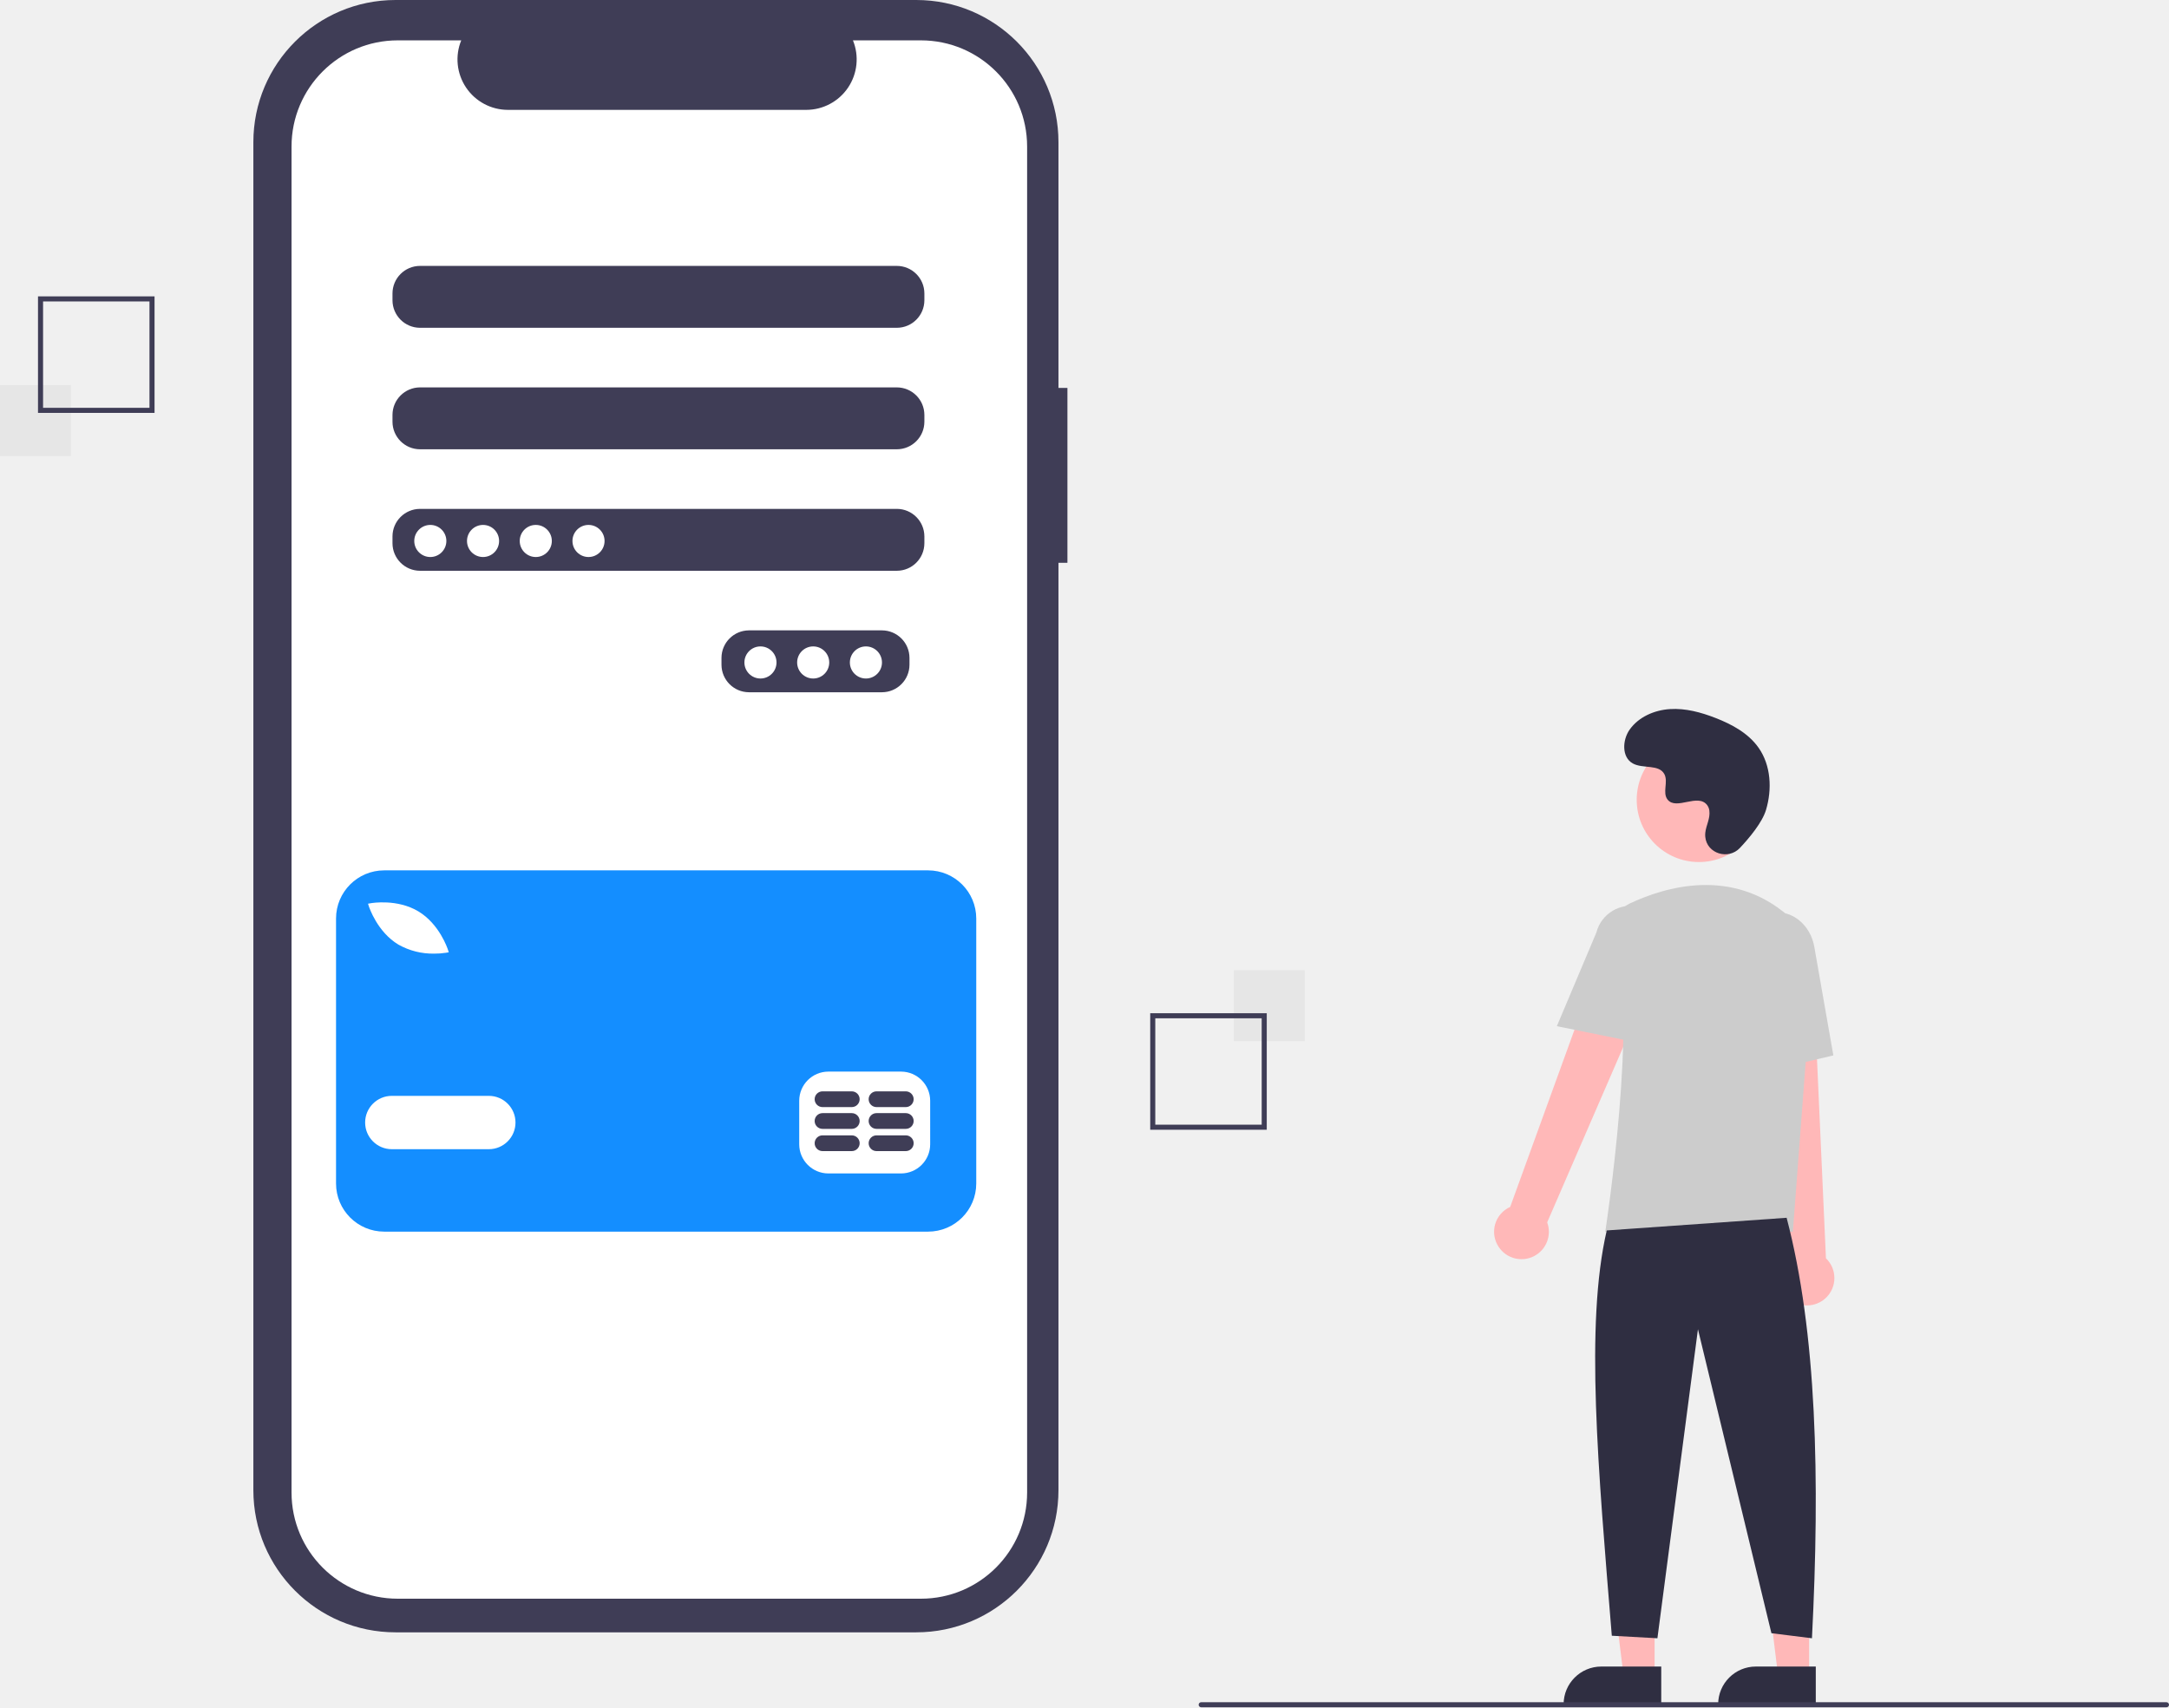
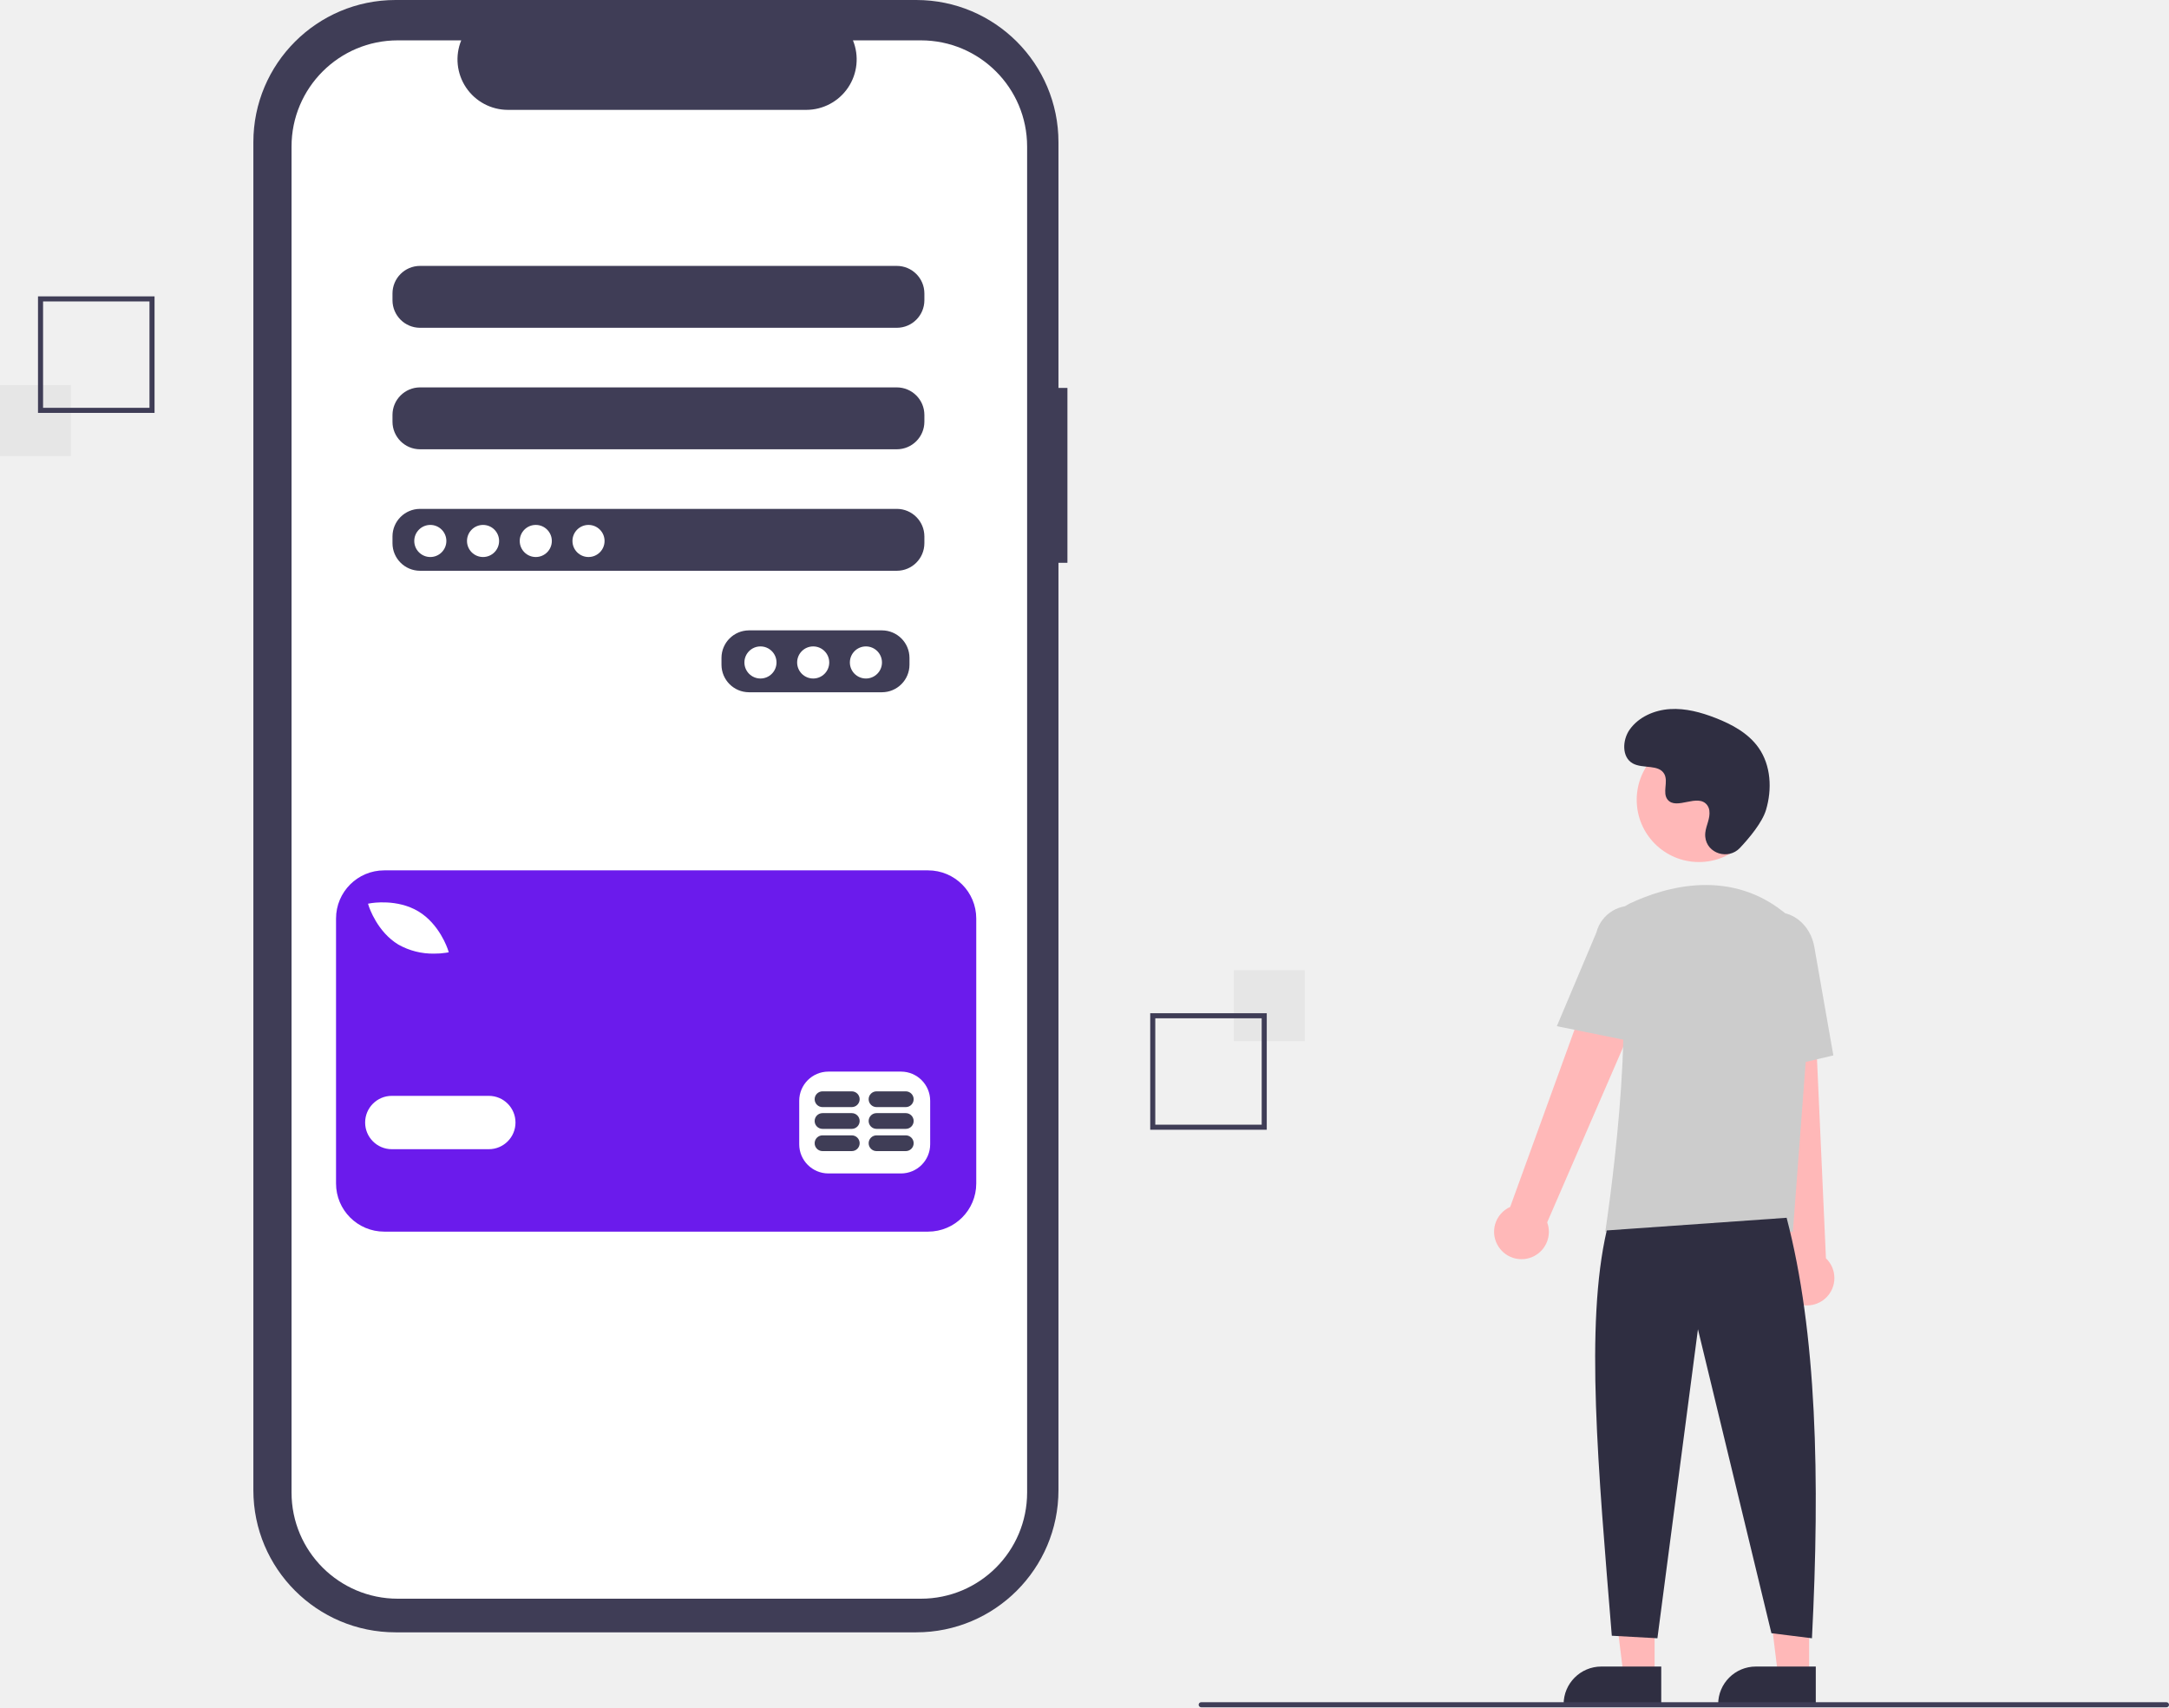
<svg xmlns="http://www.w3.org/2000/svg" id="b971039f-e28c-4163-8848-8871ac265cf4" data-name="Layer 1" width="856.122" height="674" viewBox="0 0 856.122 674">
  <path d="M593.264,266.136h-3.541V169.139A56.139,56.139,0,0,0,533.584,113H328.083a56.139,56.139,0,0,0-56.139,56.139v532.132a56.139,56.139,0,0,0,56.139,56.139h205.501a56.139,56.139,0,0,0,56.139-56.139V335.18h3.541Z" transform="translate(-171.939 -113)" fill="#3f3d56" />
  <path d="M535.426,128.933H508.601A19.918,19.918,0,0,1,490.16,156.374H372.431a19.918,19.918,0,0,1-18.441-27.441H328.935a41.924,41.924,0,0,0-41.924,41.924V702.209a41.924,41.924,0,0,0,41.924,41.924H535.426a41.924,41.924,0,0,0,41.924-41.924V170.857a41.924,41.924,0,0,0-41.924-41.924Zm-4.507,246.497a10.891,10.891,0,0,1-10.859,10.859H467.574a10.891,10.891,0,0,1-10.859-10.859v-2.715a10.891,10.891,0,0,1,10.859-10.859h52.486a10.891,10.891,0,0,1,10.859,10.859Zm5.882-47.961a10.891,10.891,0,0,1-10.859,10.859H337.716a10.891,10.891,0,0,1-10.859-10.859v-2.715a10.891,10.891,0,0,1,10.859-10.859H525.942a10.891,10.891,0,0,1,10.859,10.859Zm0-47.961a10.891,10.891,0,0,1-10.859,10.859H337.716a10.891,10.891,0,0,1-10.859-10.859v-2.715a10.891,10.891,0,0,1,10.859-10.859H525.942a10.891,10.891,0,0,1,10.859,10.859Zm0-47.961a10.891,10.891,0,0,1-10.859,10.859H337.716a10.891,10.891,0,0,1-10.859-10.859v-2.715a10.891,10.891,0,0,1,10.859-10.859H525.942a10.891,10.891,0,0,1,10.859,10.859Z" transform="translate(-171.939 -113)" fill="#fff" />
  <circle cx="169.849" cy="213.564" r="6.335" fill="#fff" />
  <circle cx="190.663" cy="213.564" r="6.335" fill="#fff" />
  <circle cx="211.476" cy="213.564" r="6.335" fill="#fff" />
  <circle cx="232.29" cy="213.564" r="6.335" fill="#fff" />
  <circle cx="300.16" cy="261.526" r="6.335" fill="#fff" />
  <circle cx="320.973" cy="261.526" r="6.335" fill="#fff" />
  <circle cx="341.787" cy="261.526" r="6.335" fill="#fff" />
-   <path d="M538.258,456.601H323.591a19.016,19.016,0,0,0-19.016,19.016v104.59a19.016,19.016,0,0,0,19.016,19.016H538.258a19.016,19.016,0,0,0,19.016-19.016V475.617a19.016,19.016,0,0,0-19.016-19.016Zm-219.978,12.972c.424-.077,10.476-1.787,18.799,3.221,8.323,5.007,11.521,14.691,11.653,15.1l.336,1.044-1.08.192a28.669,28.669,0,0,1-4.658.342,27.738,27.738,0,0,1-14.141-3.564c-8.323-5.007-11.52-14.69-11.652-15.099l-.337-1.044Zm46.599,97.105H326.591a10.529,10.529,0,0,1,0-21.058h38.288a10.529,10.529,0,0,1,0,21.058Zm174.209-1.914A11.52,11.52,0,0,1,527.6,576.25H498.885a11.52,11.52,0,0,1-11.486-11.486V547.534A11.52,11.52,0,0,1,498.885,536.048h28.716a11.52,11.52,0,0,1,11.486,11.486Z" transform="translate(-171.939 -113)" fill="#148eff" />
+   <path d="M538.258,456.601H323.591a19.016,19.016,0,0,0-19.016,19.016v104.59a19.016,19.016,0,0,0,19.016,19.016H538.258a19.016,19.016,0,0,0,19.016-19.016V475.617a19.016,19.016,0,0,0-19.016-19.016Zm-219.978,12.972c.424-.077,10.476-1.787,18.799,3.221,8.323,5.007,11.521,14.691,11.653,15.1l.336,1.044-1.08.192a28.669,28.669,0,0,1-4.658.342,27.738,27.738,0,0,1-14.141-3.564c-8.323-5.007-11.52-14.69-11.652-15.099l-.337-1.044Zm46.599,97.105H326.591a10.529,10.529,0,0,1,0-21.058h38.288a10.529,10.529,0,0,1,0,21.058Zm174.209-1.914A11.52,11.52,0,0,1,527.6,576.25H498.885a11.52,11.52,0,0,1-11.486-11.486V547.534A11.52,11.52,0,0,1,498.885,536.048h28.716a11.52,11.52,0,0,1,11.486,11.486Z" transform="translate(-171.939 -113)" fill="#6b1bec" />
  <path d="M508.143,561.213H496.598a3.108,3.108,0,0,0,0,6.217h11.546a3.108,3.108,0,0,0,0-6.217Z" transform="translate(-171.939 -113)" fill="#3f3d56" />
  <path d="M529.459,561.213H517.913a3.108,3.108,0,0,0,0,6.217H529.459a3.108,3.108,0,0,0,0-6.217Z" transform="translate(-171.939 -113)" fill="#3f3d56" />
  <path d="M508.142,552.438H496.596a3.108,3.108,0,0,0,0,6.217h11.546a3.108,3.108,0,0,0,0-6.217Z" transform="translate(-171.939 -113)" fill="#3f3d56" />
  <path d="M529.457,552.438H517.911a3.108,3.108,0,0,0,0,6.217h11.546a3.108,3.108,0,0,0,0-6.217Z" transform="translate(-171.939 -113)" fill="#3f3d56" />
  <path d="M508.142,543.841H496.596a3.108,3.108,0,0,0,0,6.217h11.546a3.108,3.108,0,0,0,0-6.217Z" transform="translate(-171.939 -113)" fill="#3f3d56" />
  <path d="M529.457,543.841H517.911a3.108,3.108,0,0,0,0,6.217h11.546a3.108,3.108,0,0,0,0-6.217Z" transform="translate(-171.939 -113)" fill="#3f3d56" />
  <rect x="487" y="383" width="28" height="28" fill="#e6e6e6" />
  <path d="M625.939,513h46v46h-46Zm44,2h-42v42h42Z" transform="translate(-171.939 -113)" fill="#3f3d56" />
  <rect y="152" width="28" height="28" fill="#e6e6e6" />
  <path d="M232.939,276h-46V230h46Zm-44-2h42V232h-42Z" transform="translate(-171.939 -113)" fill="#3f3d56" />
  <polygon points="653.077 661.417 640.817 661.417 634.985 614.129 653.079 614.129 653.077 661.417" fill="#ffb8b8" />
  <path d="M632.06,657.914H655.704a0,0,0,0,1,0,0v14.887a0,0,0,0,1,0,0H617.173a0,0,0,0,1,0,0v0A14.887,14.887,0,0,1,632.06,657.914Z" fill="#2f2e41" />
  <polygon points="714.077 661.417 701.817 661.417 695.985 614.129 714.079 614.129 714.077 661.417" fill="#ffb8b8" />
  <path d="M693.06,657.914H716.704a0,0,0,0,1,0,0v14.887a0,0,0,0,1,0,0H678.173a0,0,0,0,1,0,0v0A14.887,14.887,0,0,1,693.06,657.914Z" fill="#2f2e41" />
  <path d="M763.515,605.303a10.743,10.743,0,0,1,4.511-15.843l41.676-114.867,20.507,11.191L782.624,595.556a10.801,10.801,0,0,1-19.109,9.748Z" transform="translate(-171.939 -113)" fill="#ffb8b8" />
  <path d="M879.754,626.887a10.743,10.743,0,0,1-2.893-16.217L863.95,489.161l23.338,1.066L892.653,609.748a10.801,10.801,0,0,1-12.9,17.139Z" transform="translate(-171.939 -113)" fill="#ffb8b8" />
  <circle cx="670.584" cy="315.756" r="24.561" fill="#ffb8b8" />
  <path d="M879.597,599.252H805.55l.089-.576c.133-.861,13.197-86.439,3.562-114.436a11.813,11.813,0,0,1,6.069-14.583h0c13.772-6.485,40.208-14.471,62.52,4.909a28.234,28.234,0,0,1,9.459,23.396Z" transform="translate(-171.939 -113)" fill="#ccc" />
  <path d="M819.772,524.884l-33.337-6.763,15.626-37.03a13.997,13.997,0,0,1,27.106,6.998Z" transform="translate(-171.939 -113)" fill="#ccc" />
  <path d="M862.468,537.442l-2.004-45.941c-1.52-8.636,3.424-16.8,11.027-18.135,7.605-1.33,15.032,4.66,16.558,13.36l7.533,42.928Z" transform="translate(-171.939 -113)" fill="#ccc" />
  <path d="M877.133,593.752c11.915,45.377,13.214,103.069,10,166l-16-2-29-120-16,122-18-1c-5.377-66.03-10.613-122.715-2-160Z" transform="translate(-171.939 -113)" fill="#2f2e41" />
  <path d="M858.706,447.738c-4.582,4.881-13.091,2.261-13.688-4.407a8.055,8.055,0,0,1,.01-1.556c.308-2.954,2.015-5.635,1.606-8.754a4.59,4.59,0,0,0-.84-2.149c-3.651-4.889-12.222,2.187-15.668-2.239-2.113-2.714.371-6.987-1.251-10.021-2.14-4.004-8.479-2.029-12.454-4.221-4.423-2.439-4.158-9.225-1.247-13.353,3.551-5.034,9.776-7.72,15.923-8.107s12.253,1.275,17.992,3.511c6.521,2.541,12.988,6.054,17.001,11.788,4.88,6.973,5.35,16.348,2.909,24.502C867.515,437.693,862.448,443.752,858.706,447.738Z" transform="translate(-171.939 -113)" fill="#2f2e41" />
  <path d="M1027.061,787h-381a1,1,0,0,1,0-2h381a1,1,0,0,1,0,2Z" transform="translate(-171.939 -113)" fill="#3f3d56" />
</svg>
